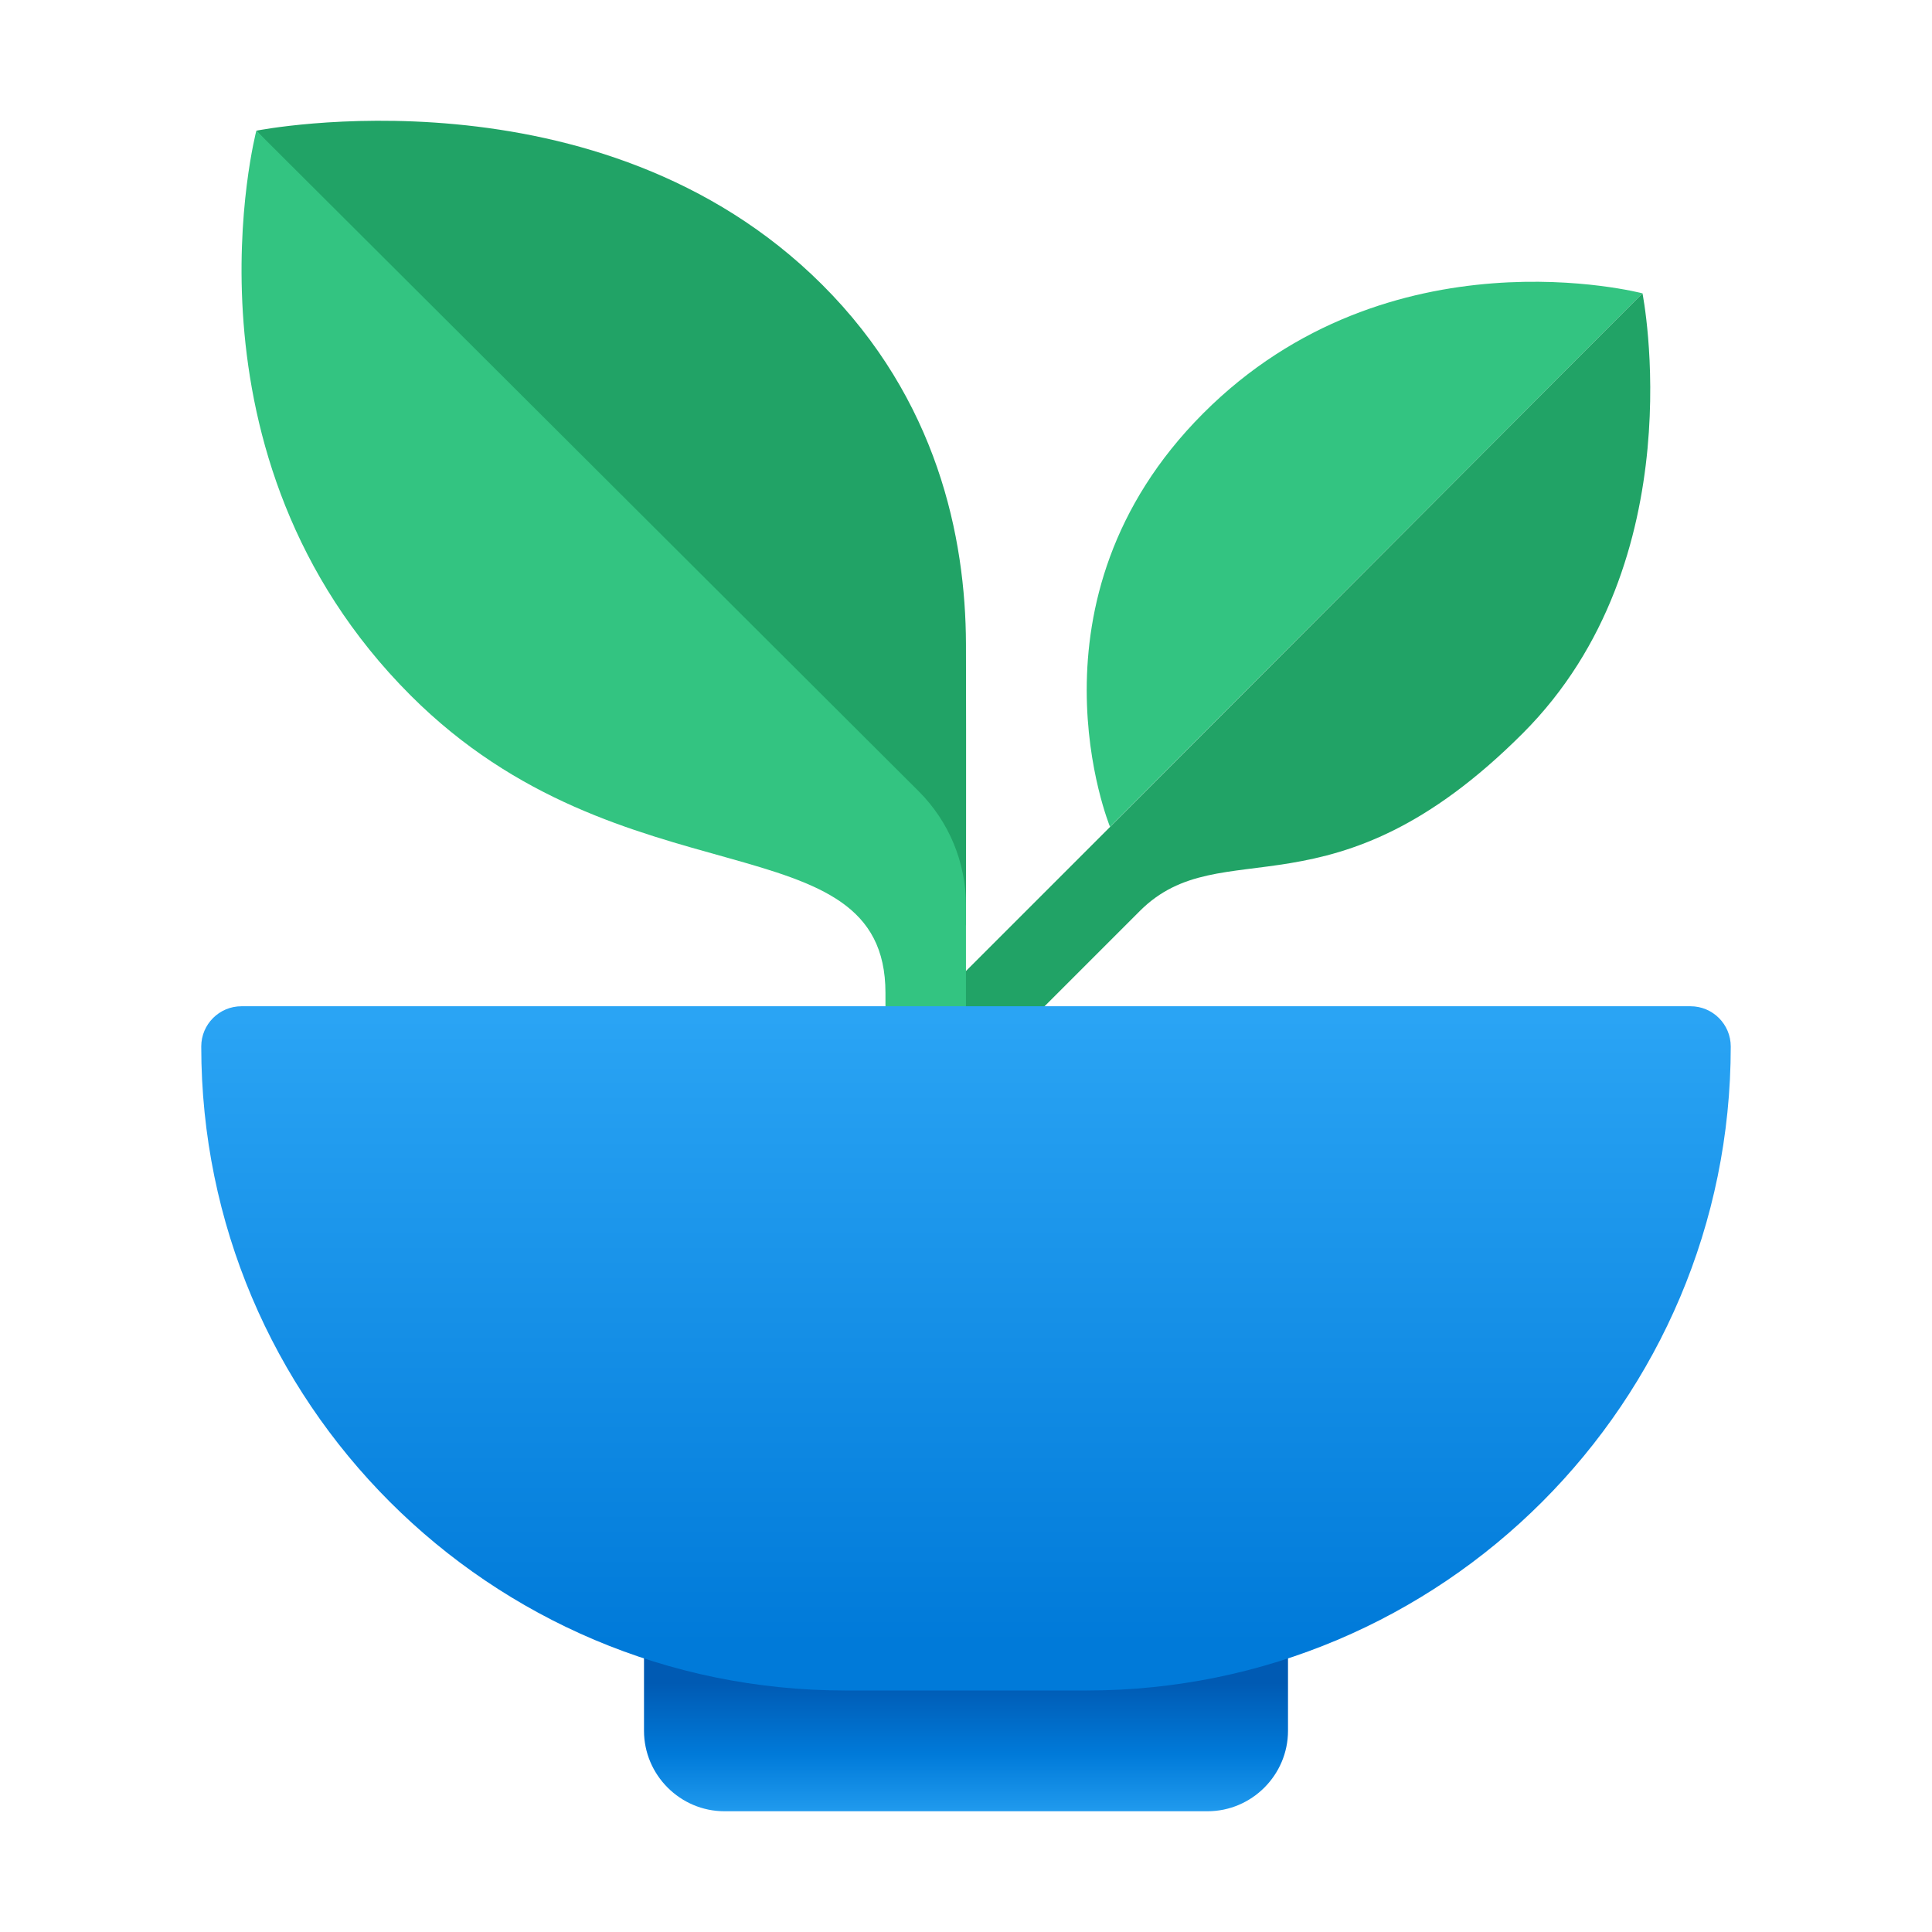
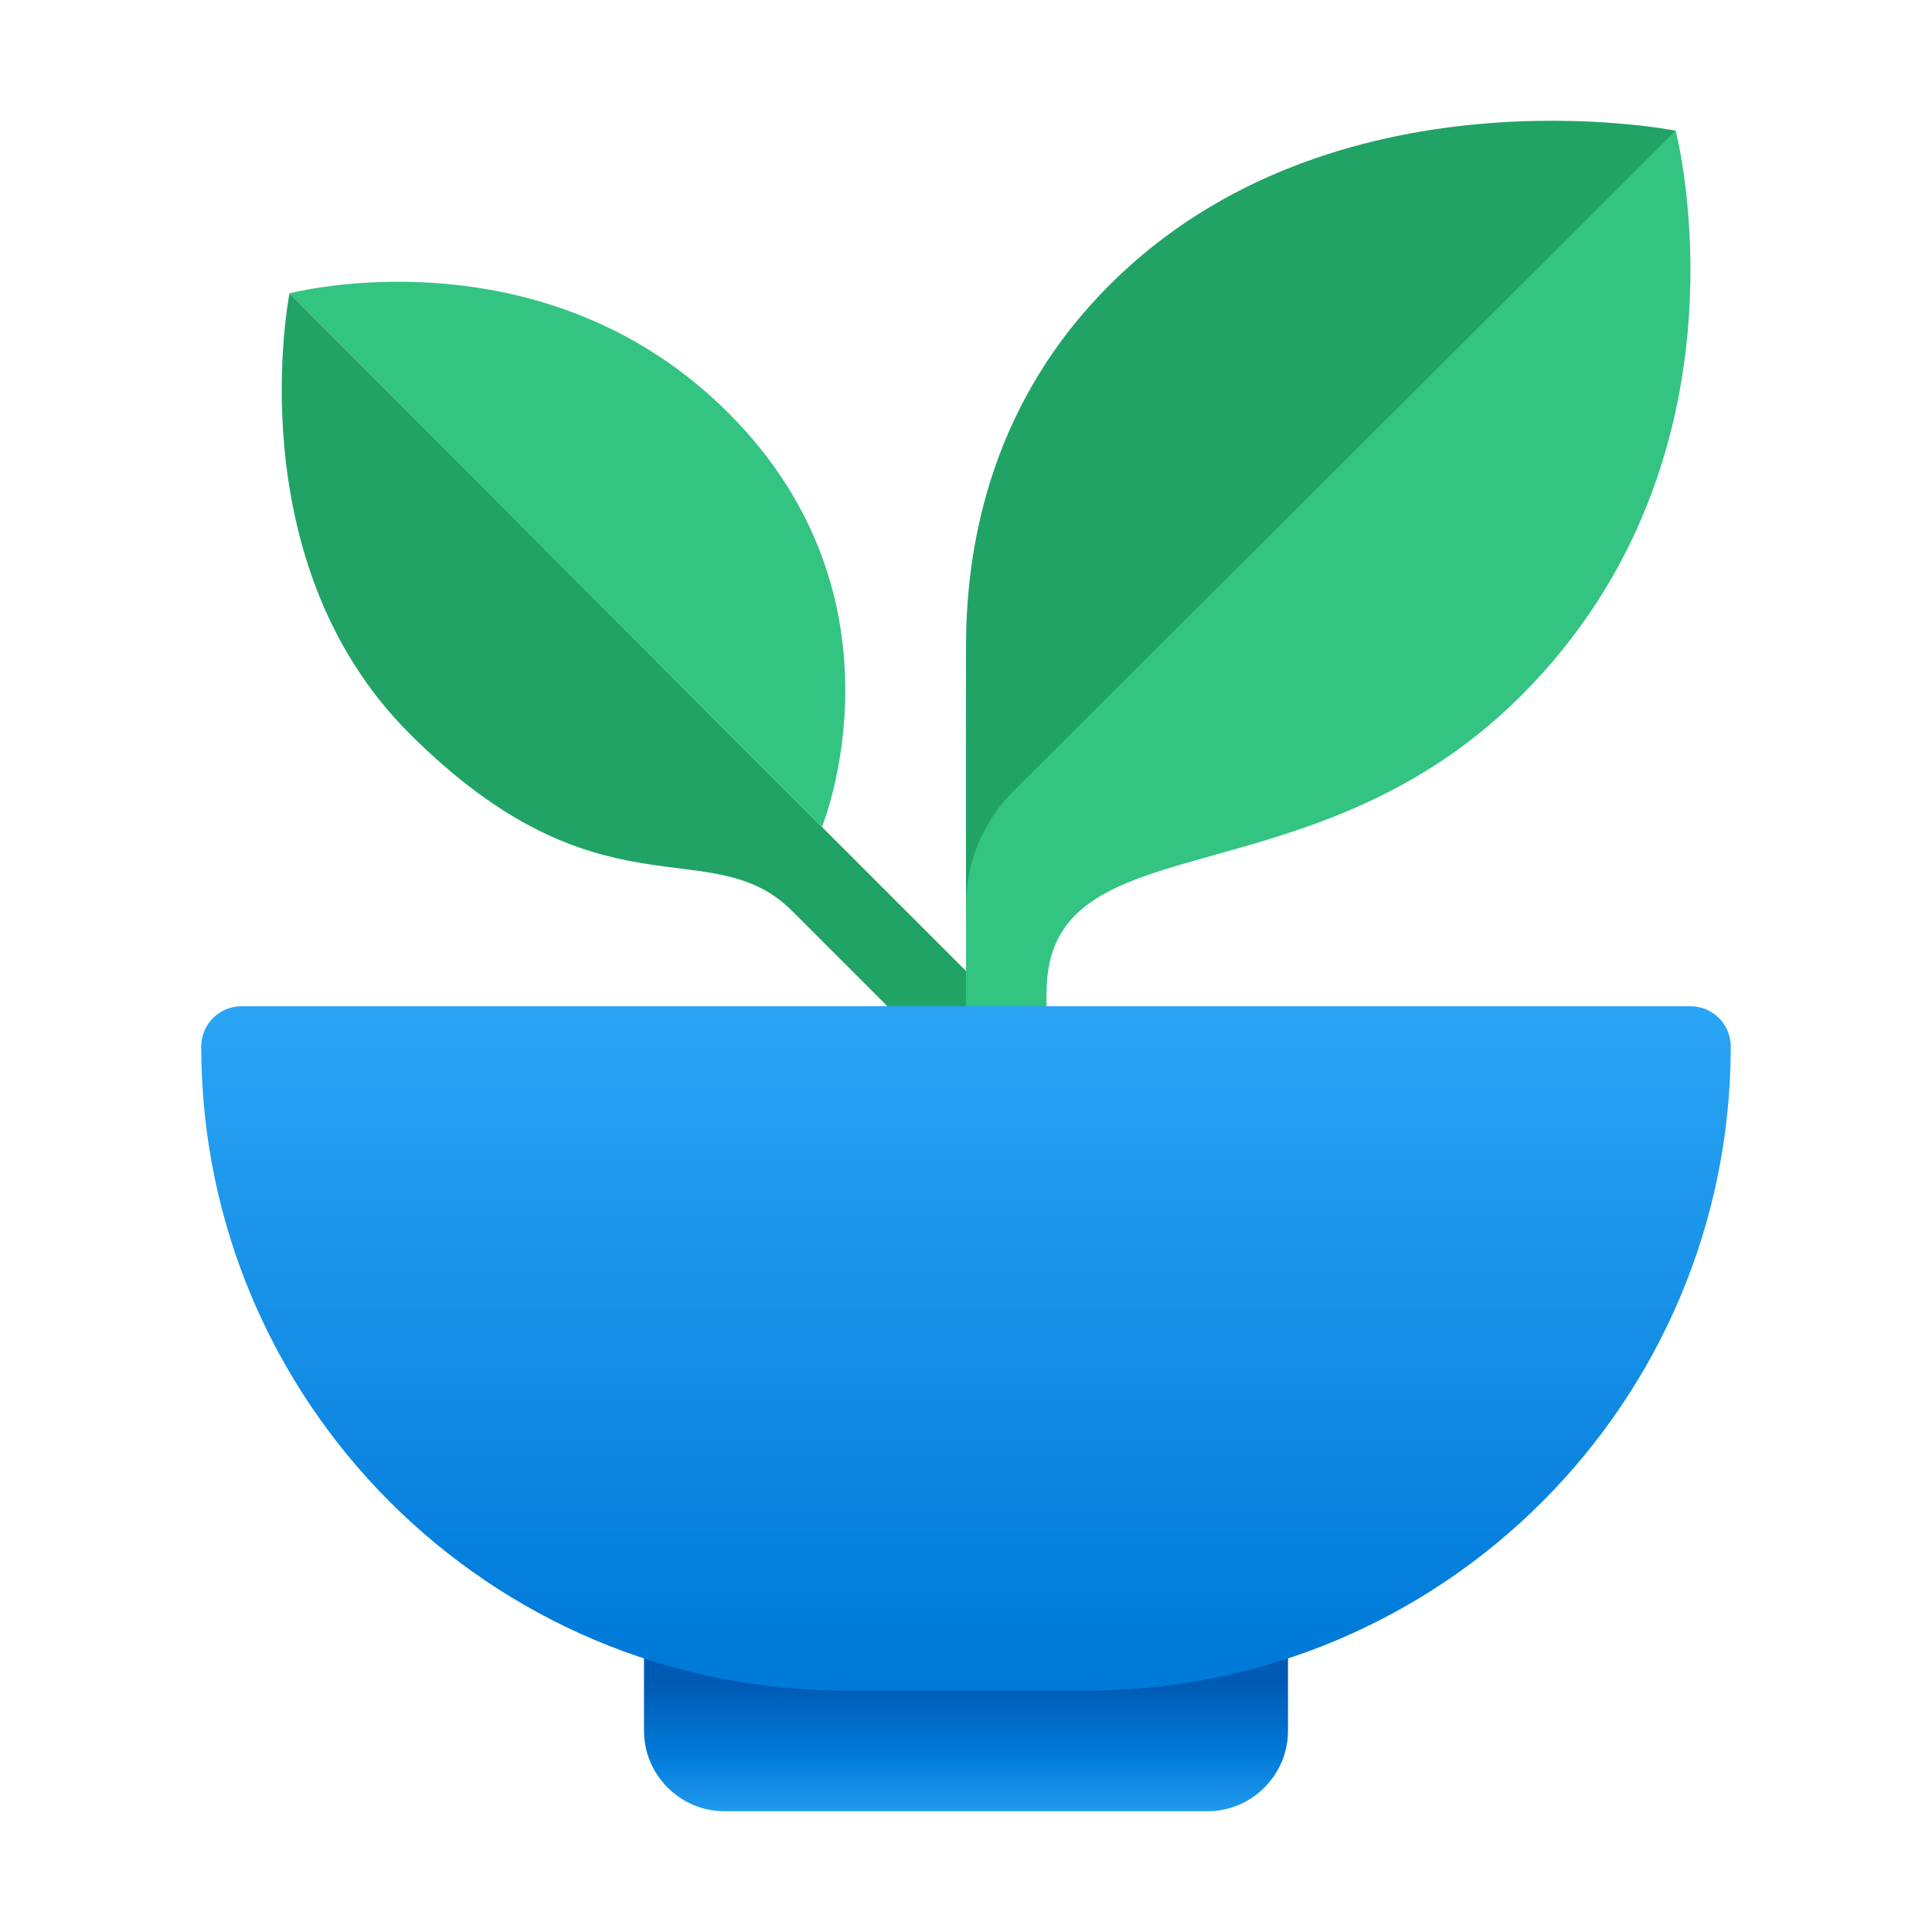
<svg xmlns="http://www.w3.org/2000/svg" viewBox="0 0 48 48">
-   <path fill="#33c481" d="M27.578,20.542c0,0-2.315-5.633,2.315-10.272s10.914-2.982,10.914-2.982L27.578,20.542z" />
-   <path fill="#21a366" d="M40.807,7.288L27.581,20.543l-5.066,5.066l0.01,2.818l5.794-5.794 c2.035-2.035,4.765,0.335,9.512-4.412C42.134,13.919,40.807,7.288,40.807,7.288z" />
-   <path fill="#21a366" d="M20.428,7.074c2.862,2.856,3.562,6.28,3.571,8.922c0.008,2.472,0,7.004,0,7.004L6.369,3.247 C6.369,3.247,14.889,1.546,20.428,7.074z" />
-   <path fill="#33c481" d="M6.369,3.247c0,0-2.124,8.074,3.834,14.032c5.267,5.267,11.796,3.023,11.796,7.389V33h2V22.49 c0-1.063-0.423-2.082-1.175-2.832L6.369,3.247z" />
-   <linearGradient id="EtEwV7YyMgDklFtYZBuCMa" x1="24" x2="24" y1="41.75" y2="45.438" gradientUnits="userSpaceOnUse">
-     <stop offset=".018" stop-color="#005ab3" />
-     <stop offset=".497" stop-color="#007ad9" />
-     <stop offset="1" stop-color="#2aa4f4" />
-   </linearGradient>
-   <path fill="url(#EtEwV7YyMgDklFtYZBuCMa)" d="M32,38v5c0,1.1-0.9,2-2,2H18c-1.1,0-2-0.9-2-2v-5H32z" />
-   <linearGradient id="EtEwV7YyMgDklFtYZBuCMb" x1="24" x2="24" y1="25.25" y2="40.853" gradientUnits="userSpaceOnUse">
-     <stop offset="0" stop-color="#2aa4f4" />
-     <stop offset="1" stop-color="#007ad9" />
-   </linearGradient>
-   <path fill="url(#EtEwV7YyMgDklFtYZBuCMb)" d="M42,25H6c-0.552,0-1,0.448-1,1v0c0,8.837,7.163,16,16,16h6c8.837,0,16-7.163,16-16v0 C43,25.448,42.552,25,42,25z" />
+   <g transform="translate(48,0) scale(-1,1)">
+     <path fill="#33c481" d="M27.578,20.542c0,0-2.315-5.633,2.315-10.272s10.914-2.982,10.914-2.982L27.578,20.542z" />
+     <path fill="#21a366" d="M40.807,7.288L27.581,20.543l-5.066,5.066l0.01,2.818l5.794-5.794 c2.035-2.035,4.765,0.335,9.512-4.412C42.134,13.919,40.807,7.288,40.807,7.288z" />
+     <path fill="#21a366" d="M20.428,7.074c2.862,2.856,3.562,6.28,3.571,8.922c0.008,2.472,0,7.004,0,7.004L6.369,3.247 C6.369,3.247,14.889,1.546,20.428,7.074z" />
+     <path fill="#33c481" d="M6.369,3.247c0,0-2.124,8.074,3.834,14.032c5.267,5.267,11.796,3.023,11.796,7.389V33h2V22.49 c0-1.063-0.423-2.082-1.175-2.832L6.369,3.247z" />
+     <linearGradient id="EtEwV7YyMgDklFtYZBuCMa" x1="24" x2="24" y1="41.75" y2="45.438" gradientUnits="userSpaceOnUse">
+       <stop offset=".018" stop-color="#005ab3" />
+       <stop offset=".497" stop-color="#007ad9" />
+       <stop offset="1" stop-color="#2aa4f4" />
+     </linearGradient>
+     <path fill="url(#EtEwV7YyMgDklFtYZBuCMa)" d="M32,38v5c0,1.1-0.9,2-2,2H18c-1.1,0-2-0.9-2-2v-5H32z" />
+     <linearGradient id="EtEwV7YyMgDklFtYZBuCMb" x1="24" x2="24" y1="25.25" y2="40.853" gradientUnits="userSpaceOnUse">
+       <stop offset="0" stop-color="#2aa4f4" />
+       <stop offset="1" stop-color="#007ad9" />
+     </linearGradient>
+     <path fill="url(#EtEwV7YyMgDklFtYZBuCMb)" d="M42,25H6c-0.552,0-1,0.448-1,1v0c0,8.837,7.163,16,16,16h6c8.837,0,16-7.163,16-16v0 C43,25.448,42.552,25,42,25z" />
+   </g>
</svg>
